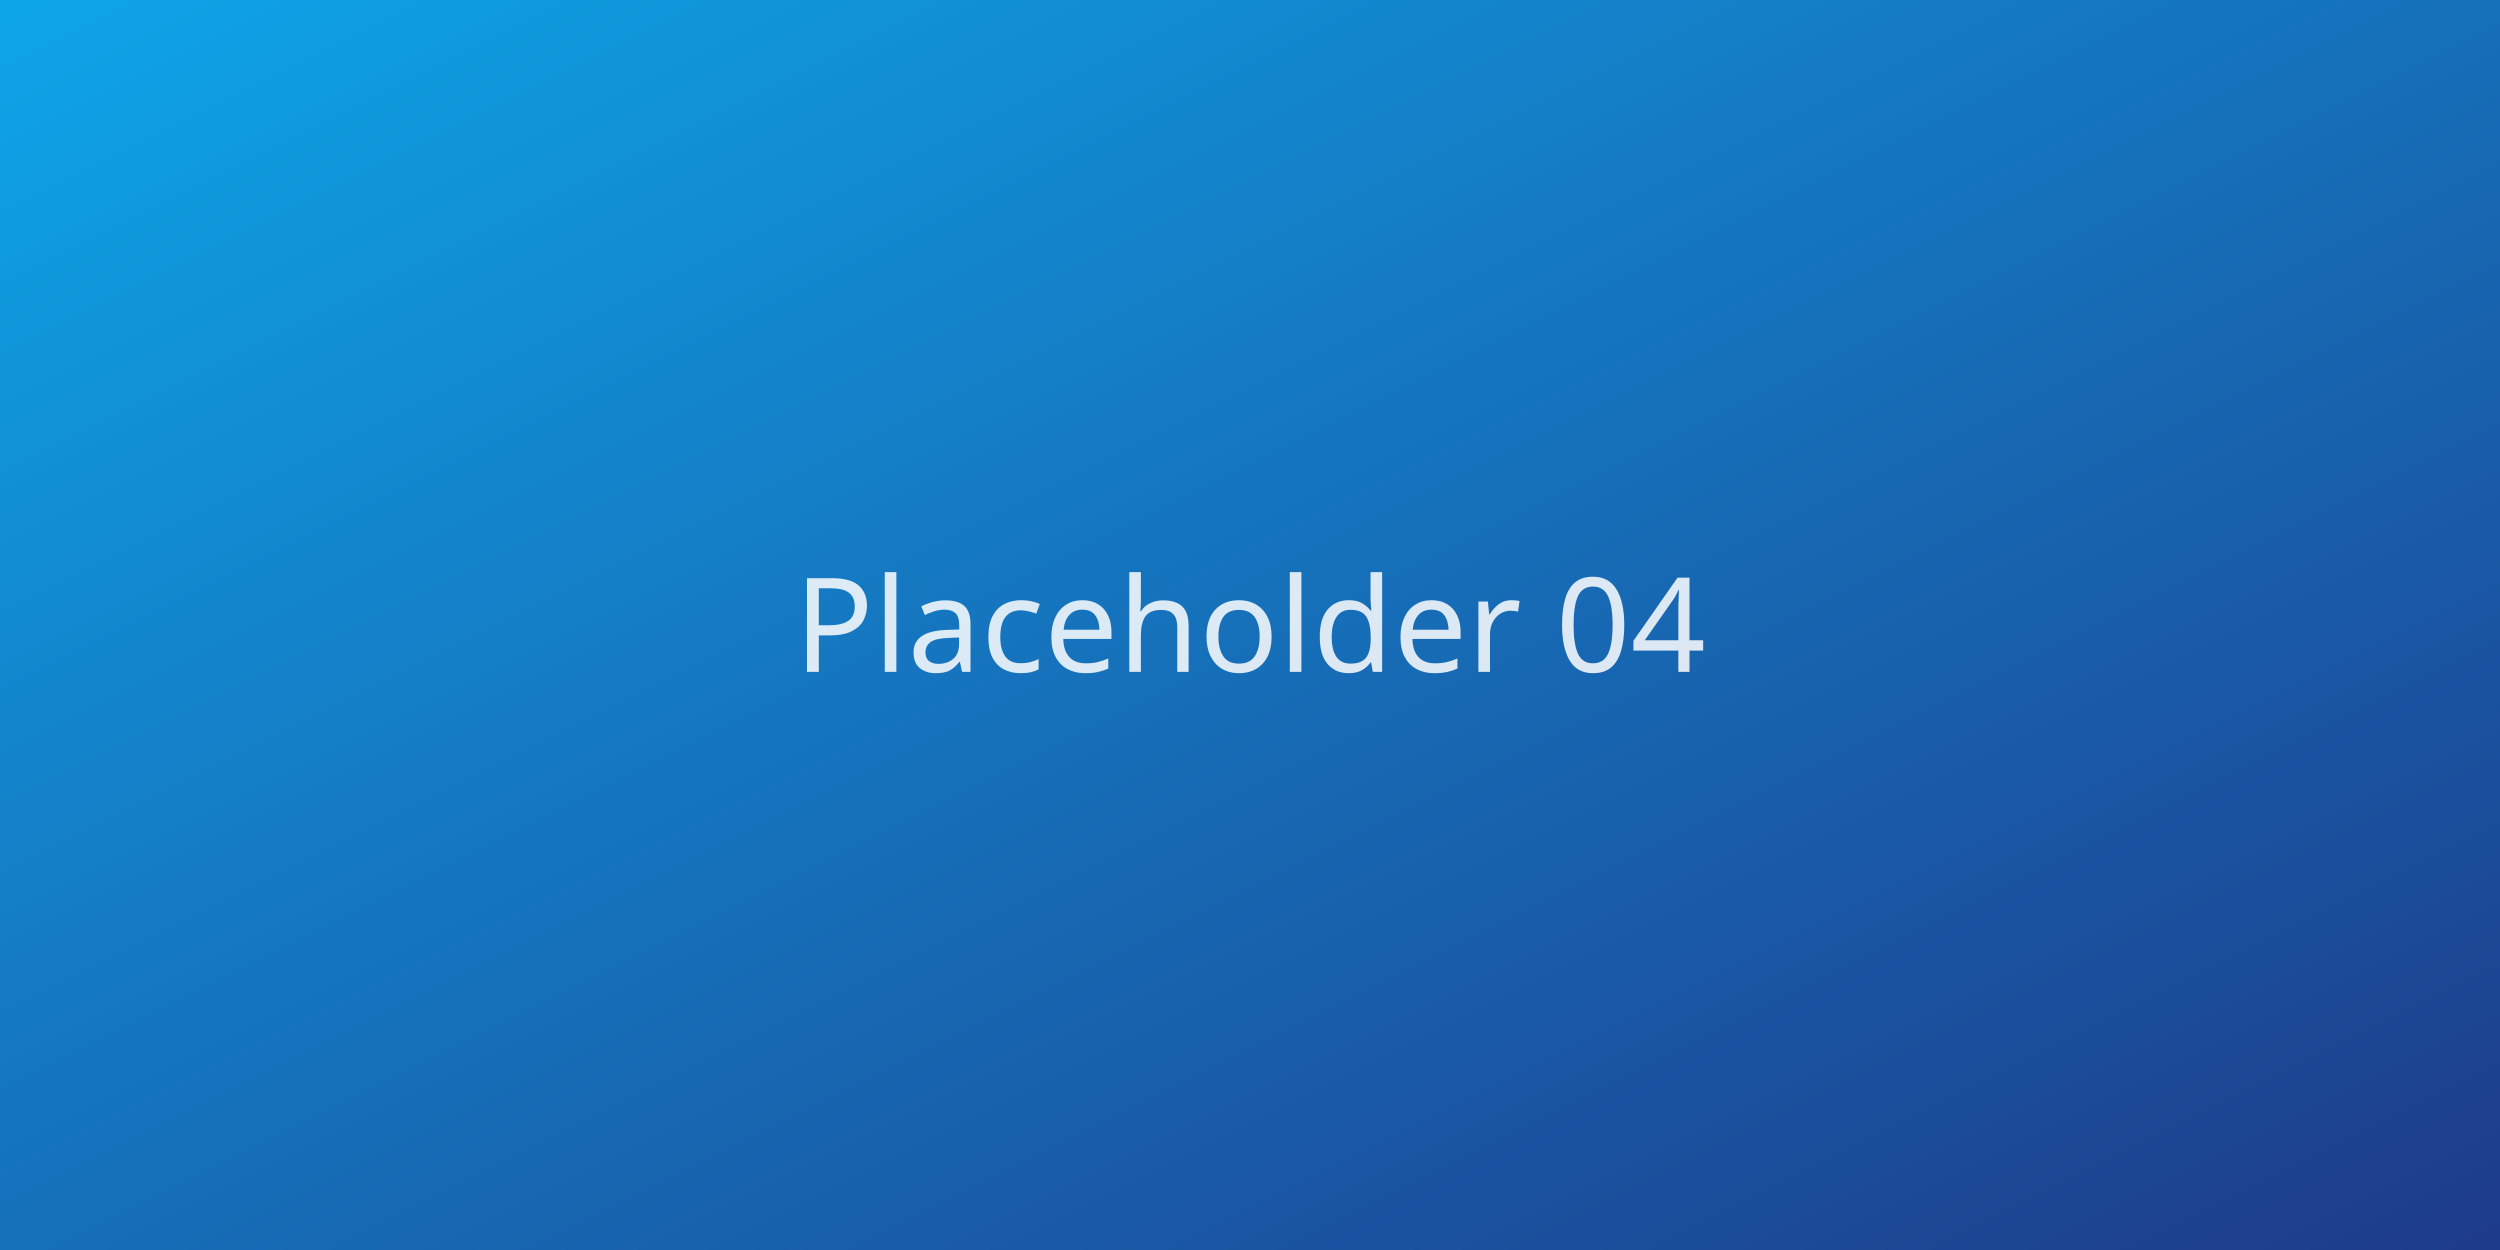
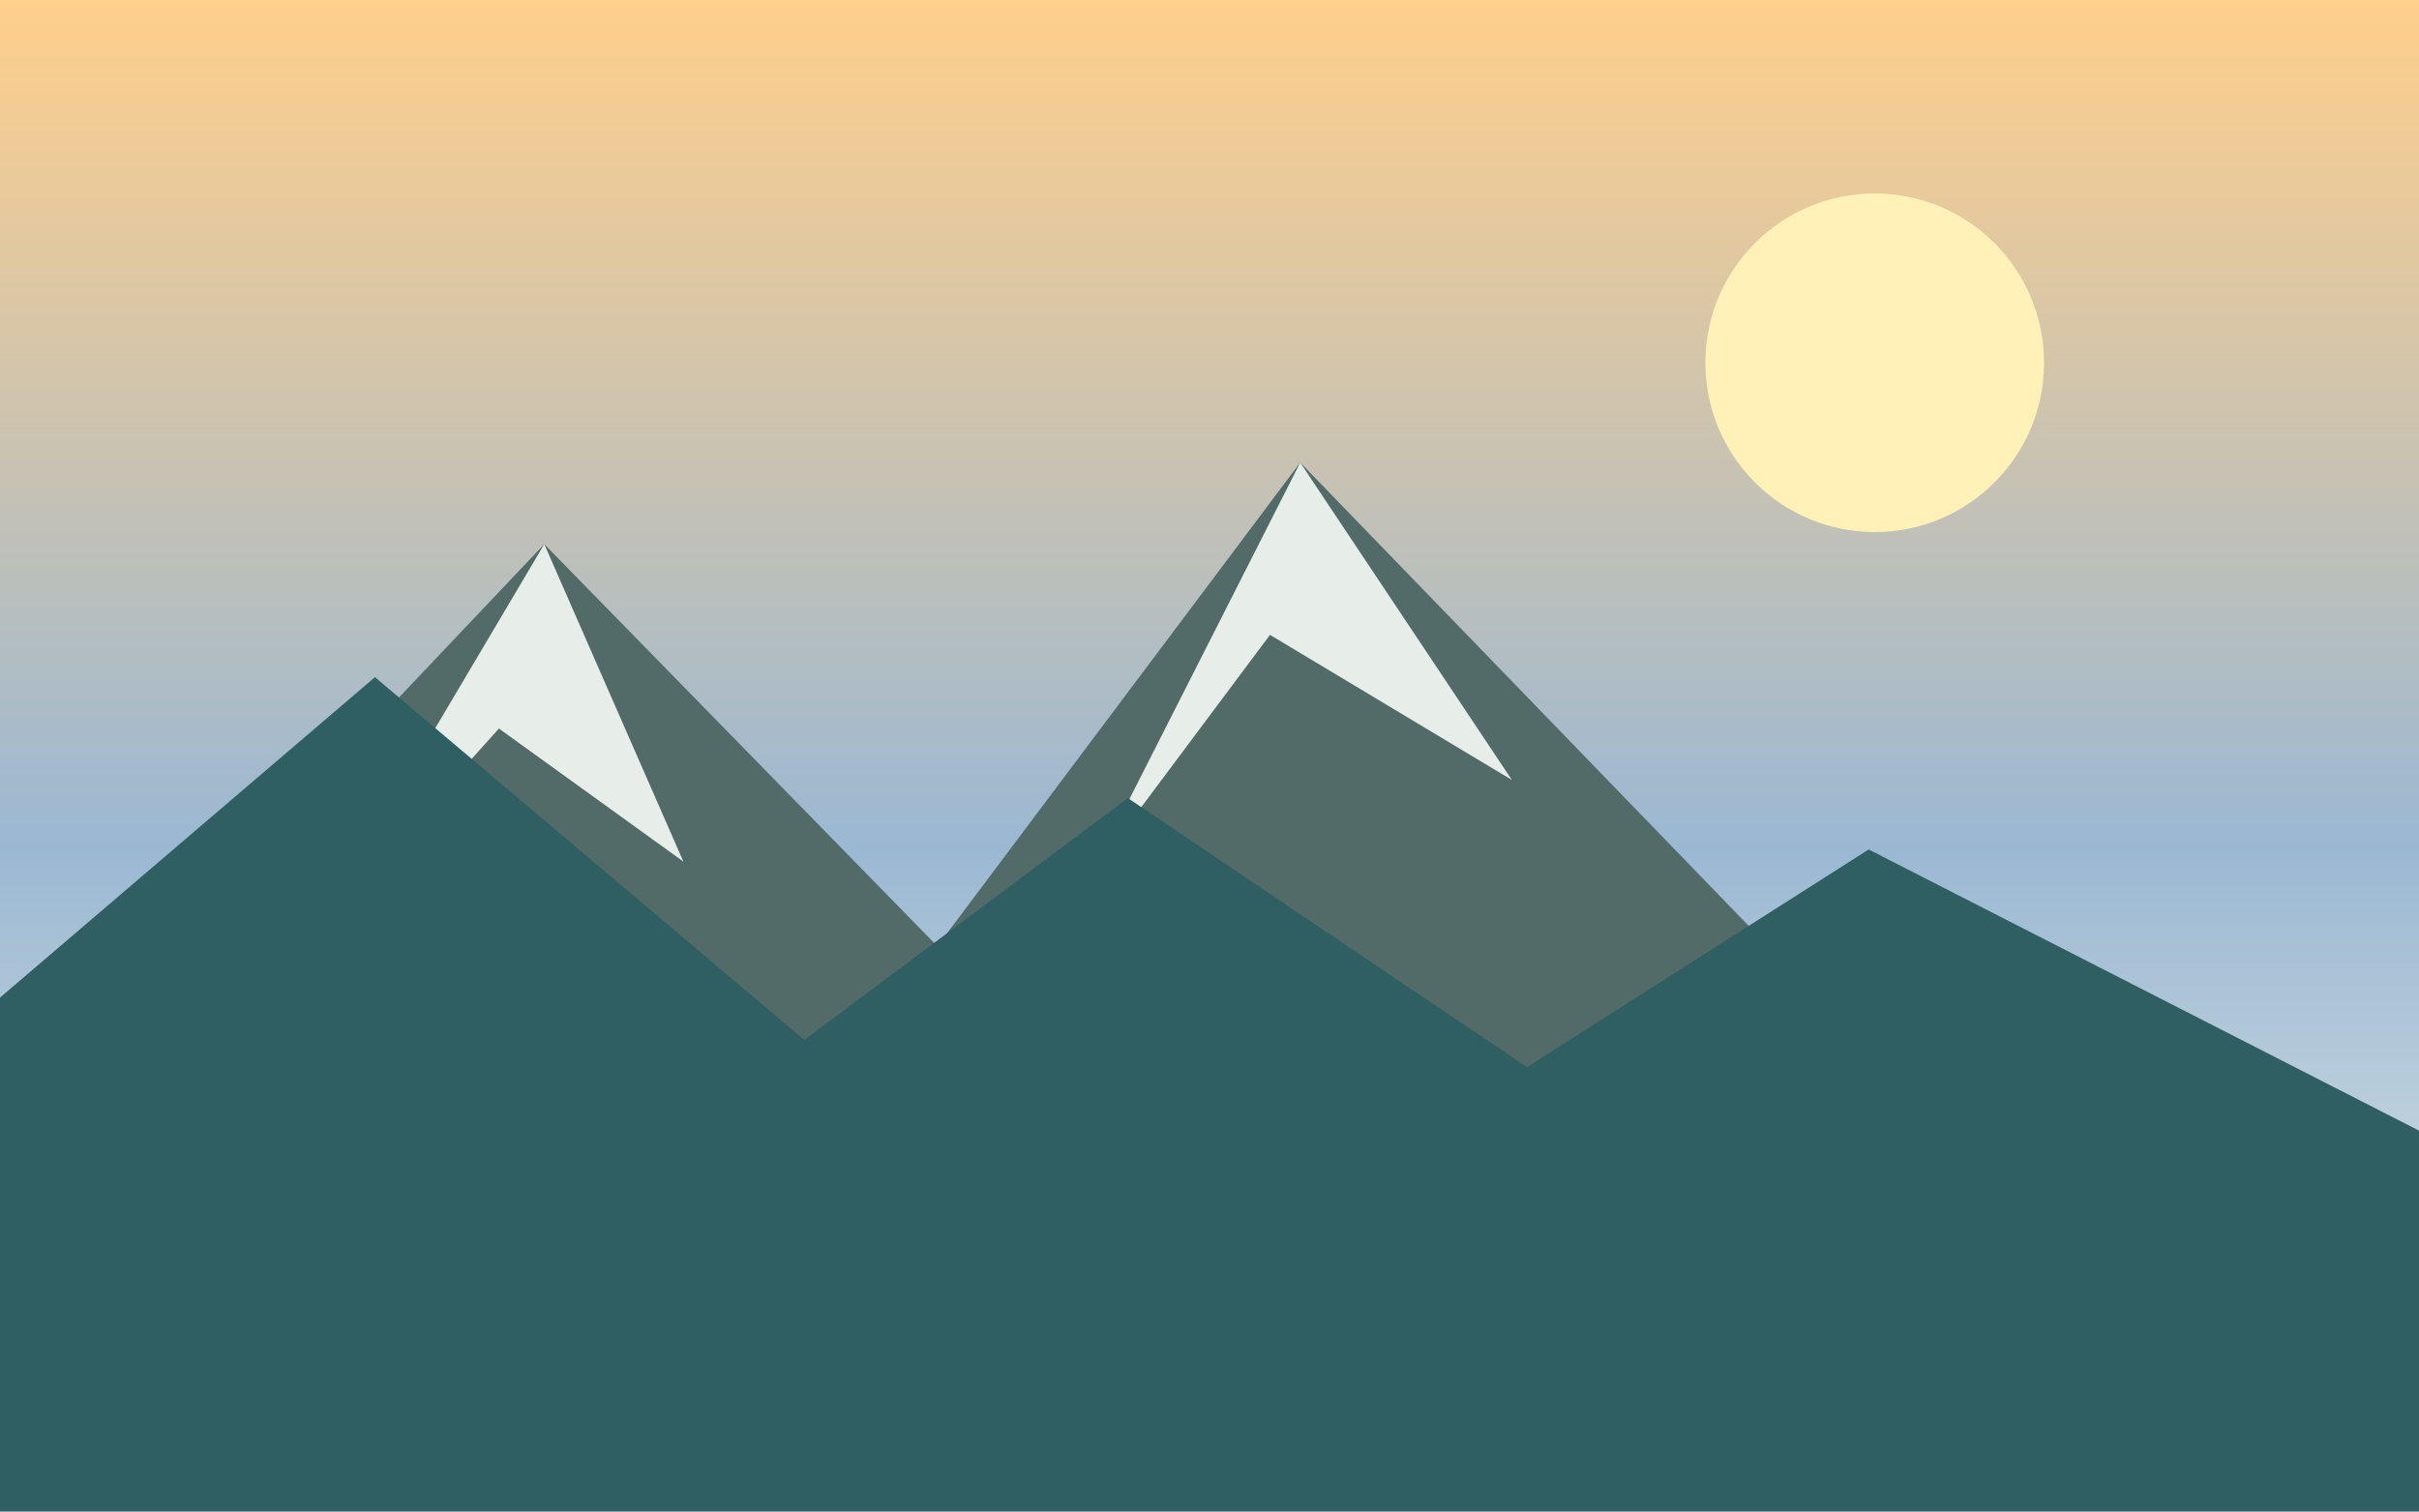
- <svg xmlns="http://www.w3.org/2000/svg" viewBox="0 0 800 400">
+ <svg xmlns="http://www.w3.org/2000/svg" viewBox="0 0 800 500" role="img" aria-label="Mountain landscape at sunrise">
  <defs>
-     <linearGradient id="g4" x1="0" y1="0" x2="1" y2="1">
-       <stop offset="0" stop-color="#0ea5e9" />
-       <stop offset="1" stop-color="#1e3a8a" />
+     <linearGradient id="sky" x1="0" x2="0" y1="0" y2="1">
+       <stop offset="0" stop-color="#ffcf8b" />
+       <stop offset="0.56" stop-color="#9bb8d3" />
+       <stop offset="1" stop-color="#e8eee8" />
    </linearGradient>
  </defs>
-   <rect width="800" height="400" fill="url(#g4)" />
-   <text x="400" y="215" font-family="system-ui, sans-serif" font-size="42" fill="rgba(255,255,255,0.85)" text-anchor="middle">Placeholder 04</text>
+   <rect width="800" height="500" fill="url(#sky)" />
+   <circle cx="620" cy="120" r="56" fill="#fff1b8" />
+   <path d="M0 370l180-190 130 133 120-160 210 217z" fill="#526b69" />
+   <path d="M180 180l46 105-61-44-62 69zM430 153l70 105-80-48-59 79z" fill="#e7eee9" />
+   <path d="M0 330l124-106 142 120 107-80 132 89 113-72 182 93v126H0z" fill="#2f5f62" />
</svg>
